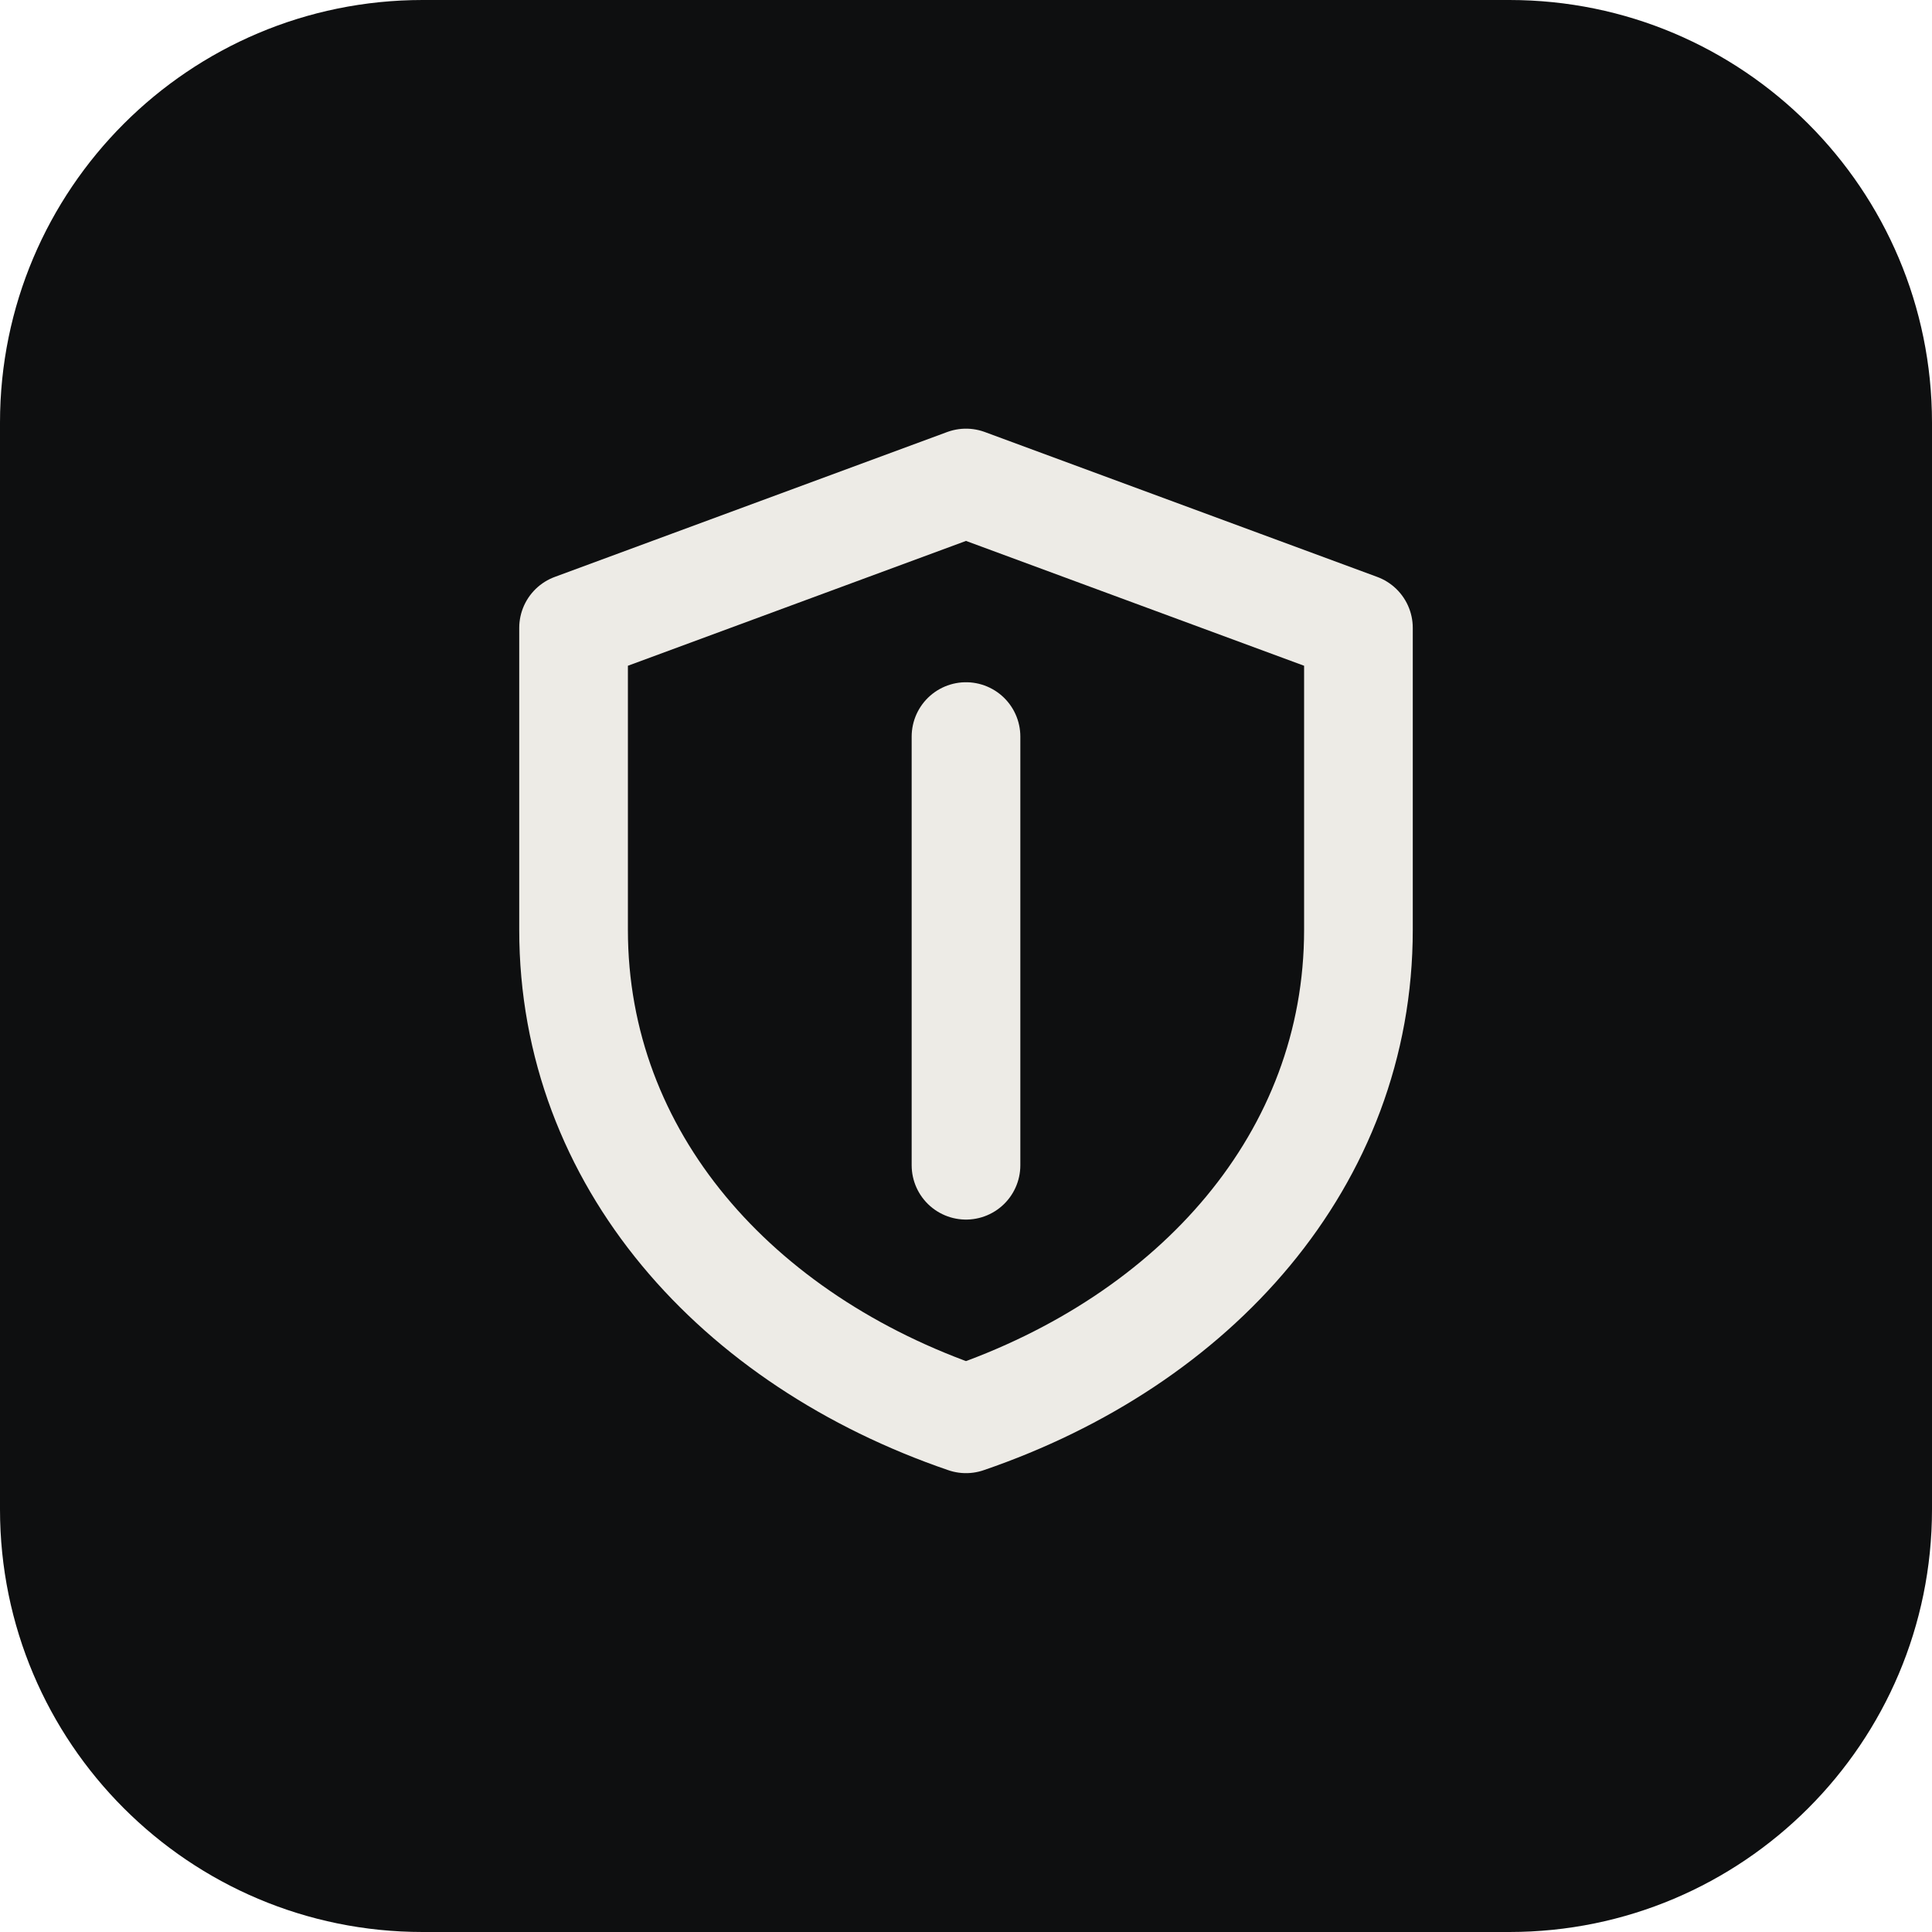
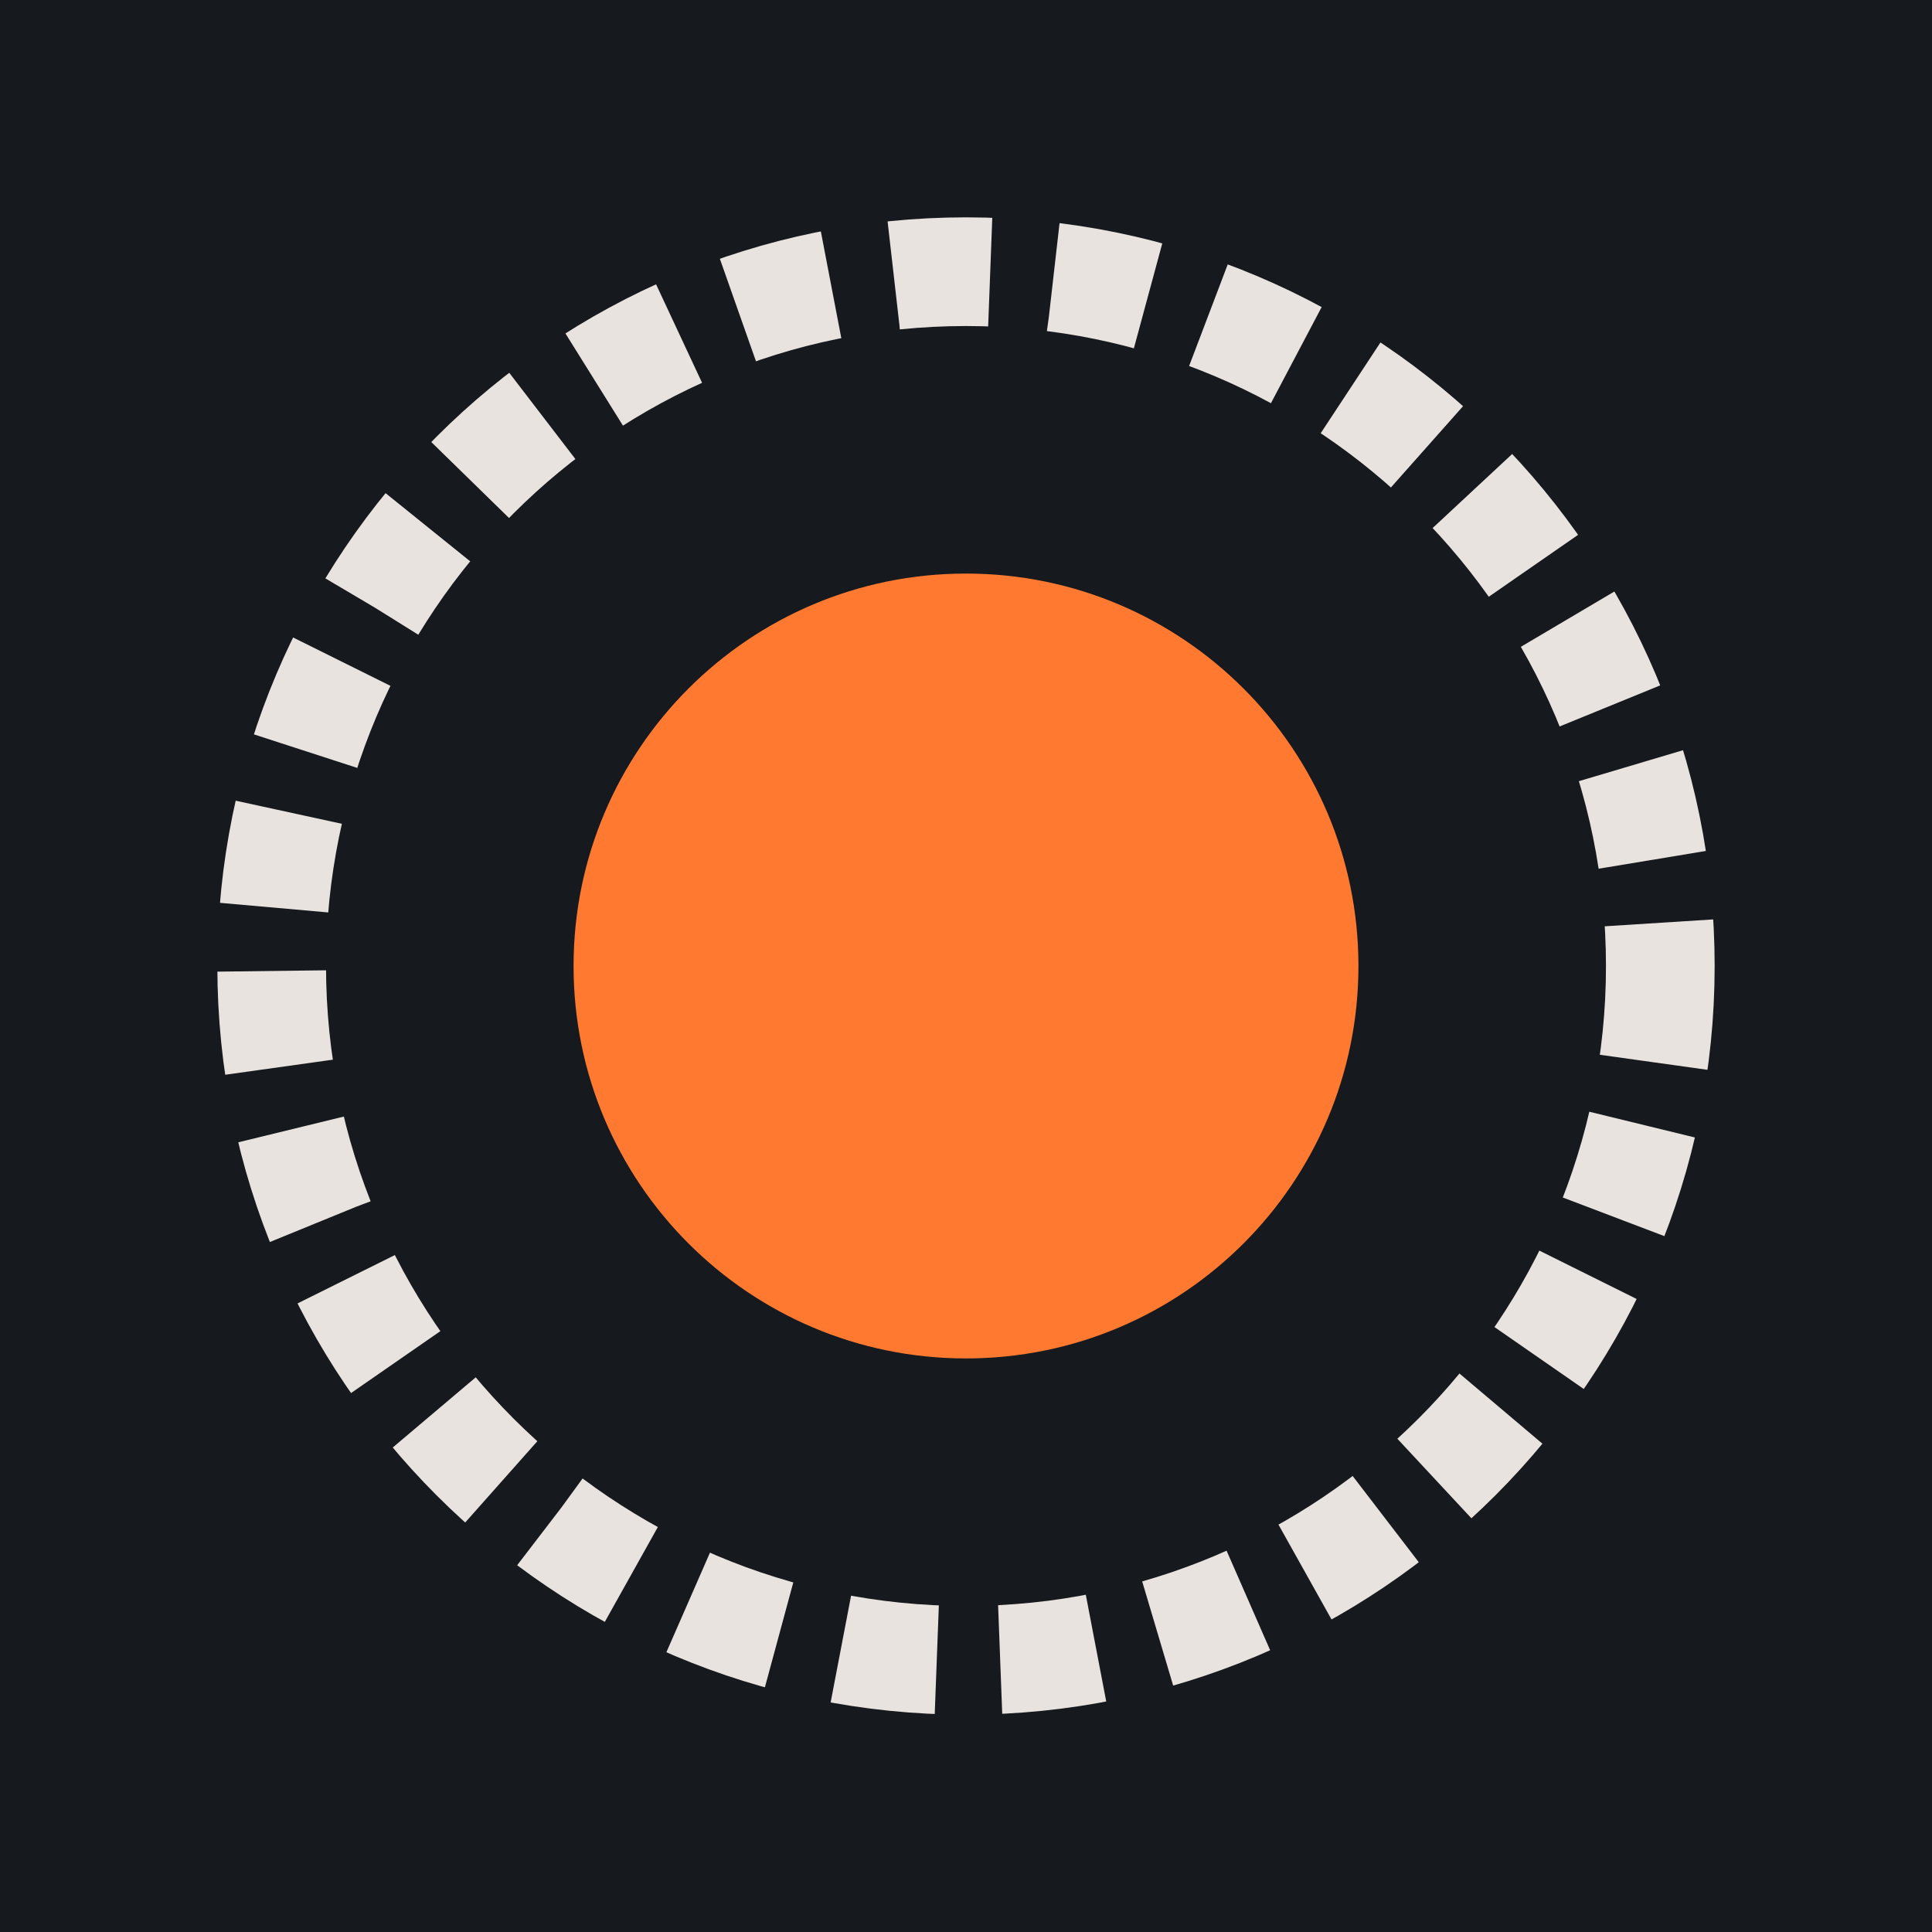
- <svg xmlns="http://www.w3.org/2000/svg" fill="none" viewBox="0 0 32 32">
-   <rect fill="#0e0f10" height="32" rx="7" width="32" />
-   <path d="M16 8 9.5 10.4v5c0 3.8 2.7 6.8 6.5 8.1 3.8-1.3 6.5-4.3 6.5-8.1v-5L16 8Z" stroke="#edebe6" stroke-linejoin="round" stroke-width="1.8" />
-   <path d="M16 12.2v7.1" stroke="#edebe6" stroke-linecap="round" stroke-width="1.8" />
+ <svg xmlns="http://www.w3.org/2000/svg" viewBox="0 0 32 32">
+   <rect fill="#16191d" height="32" width="32" />
+   <circle cx="16" cy="16" fill="none" r="11.5" stroke="#e9e3df" stroke-dasharray="1.6 1.05" stroke-width="1.8" />
+   <circle cx="16" cy="16" fill="#ff7a30" r="6.5" />
</svg>
